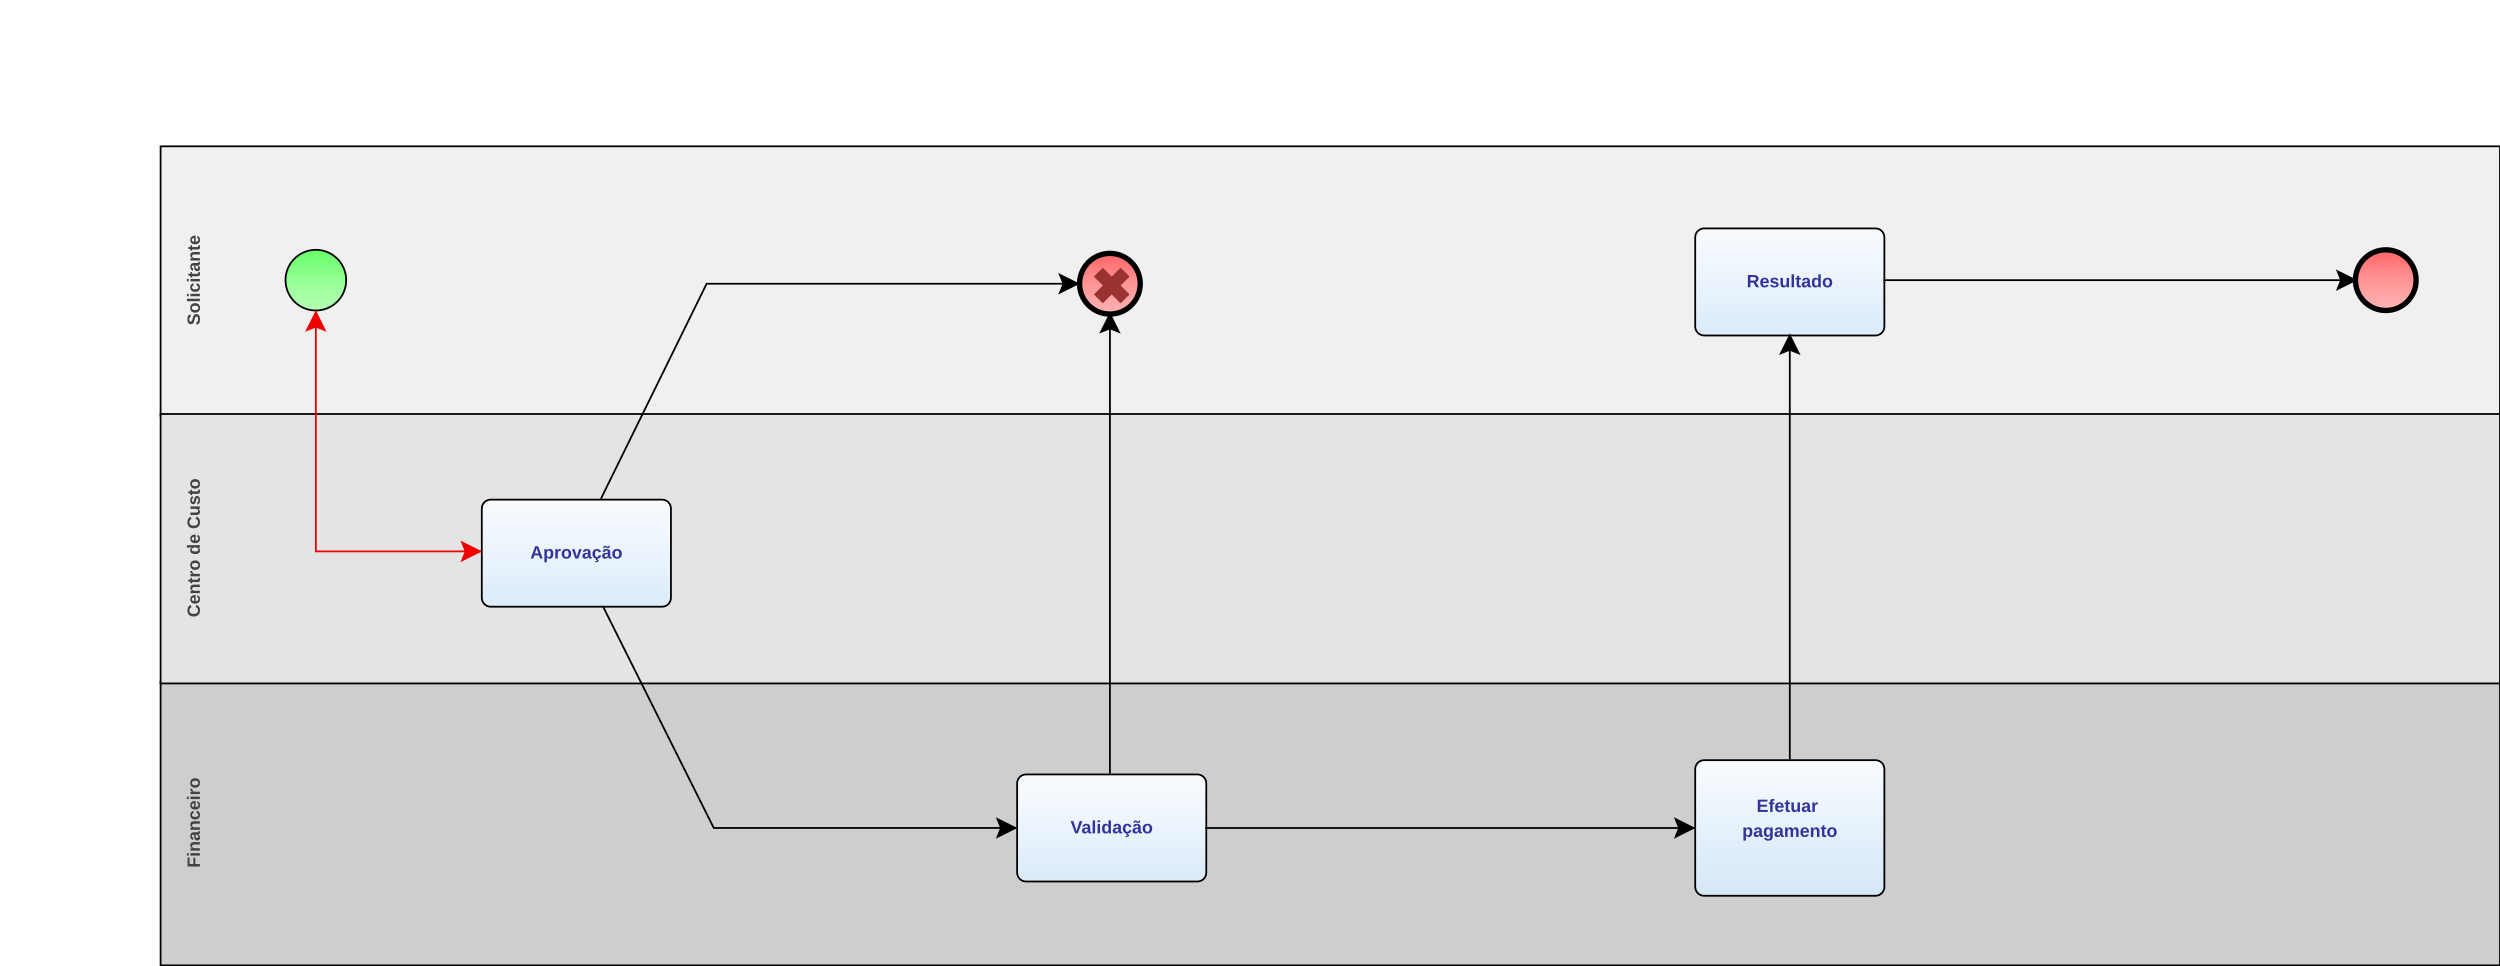
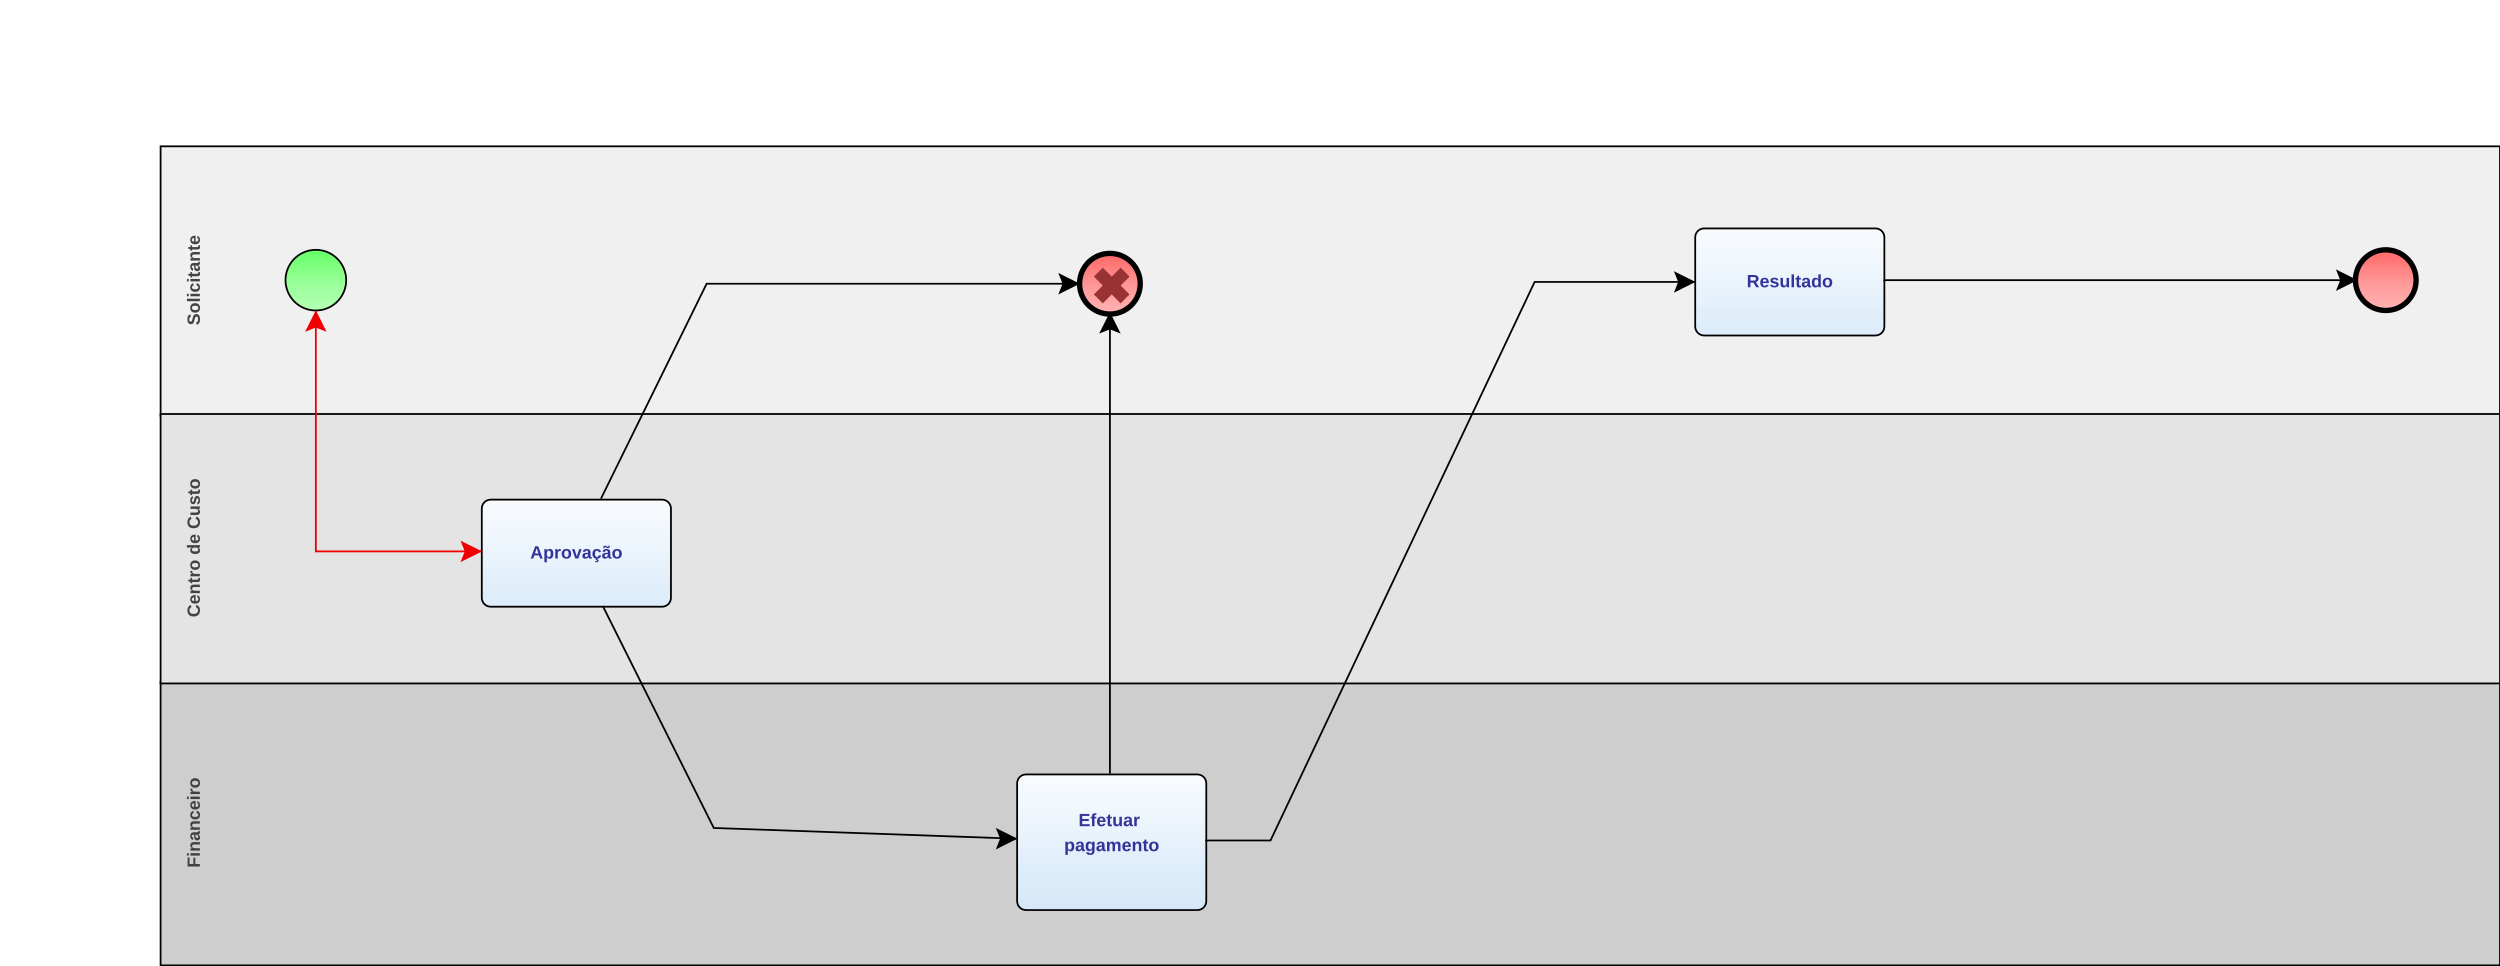
<svg xmlns="http://www.w3.org/2000/svg" xmlns:xlink="http://www.w3.org/1999/xlink" style="stroke-dasharray:none; shape-rendering:auto; font-family:'Arial'; text-rendering:auto; fill-opacity:1; color-interpolation:auto; color-rendering:auto; font-size:12; fill:black; stroke:black; image-rendering:auto; stroke-miterlimit:10; stroke-linecap:square; stroke-linejoin:miter; font-style:normal; stroke-width:1; stroke-dashoffset:0; font-weight:normal; stroke-opacity:1;" contentScriptType="text/ecmascript" preserveAspectRatio="xMidYMid meet" zoomAndPan="magnify" version="1.0" contentStyleType="text/css" xml:xlink="http://www.w3.org/1999/xlink" width="1401" height="541">
  <rect x="90" y="82" width="1311" height="151" ry="0" rx="0" style="stroke:#000000; fill:#F0F0F0" />
  <g componentSequence="16">
    <text x="-157" y="98" transform="rotate(270)" text-anchor="middle" style="font-weight:bold;font-size:10px;stroke:none; fill:#434343">
      <tspan dy="14" x="-157">Solicitante</tspan>
    </text>
  </g>
  <rect x="90" y="382" width="1311" height="159" ry="0" rx="0" style="stroke:#000000; fill:#CECECE" />
  <g componentSequence="18">
    <text x="-461" y="98" transform="rotate(270)" text-anchor="middle" style="font-weight:bold;font-size:10px;stroke:none; fill:#434343">
      <tspan dy="14" x="-461">Financeiro</tspan>
    </text>
  </g>
  <rect x="90" y="232" width="1311" height="151" ry="0" rx="0" style="stroke:#000000; fill:#E4E4E4" />
  <g componentSequence="17">
    <text x="-307" y="98" transform="rotate(270)" text-anchor="middle" style="font-weight:bold;font-size:10px;stroke:none; fill:#434343">
      <tspan dy="14" x="-307">Centro de Custo</tspan>
    </text>
  </g>
  <g sequence="1">
-     <ellipse cx="177" cy="157" rx="17" ry="17" stroke-width="1" style="fill:url(#linearGradient66FF6696FF96B6FFB6_1852767729);" stroke="336633" />
+     <ellipse cx="177" cy="157" rx="17" ry="17" stroke-width="1" style="fill:url(#linearGradient66FF6696FF96B6FFB6_1417534405);" stroke="336633" />
  </g>
  <g sequence="2">
-     <rect x="270" y="280" width="106" height="60" ry="5" rx="5" style="fill:url(#linearGradientF8FBFEEDF5FCDEEDFAD4E7F8E2E5E9_1621696076);" stroke="191970" />
+     <rect x="270" y="280" width="106" height="60" ry="5" rx="5" style="fill:url(#linearGradientF8FBFEEDF5FCDEEDFAD4E7F8E2E5E9_1522151226);" stroke="191970" />
  </g>
  <g componentSequence="2">
    <text x="323" y="299" text-anchor="middle" style="font-weight:bold;font-size:10px;stroke:none; fill:#333399">
      <tspan dy="14" x="323">Aprovação</tspan>
    </text>
  </g>
  <g sequence="3">
-     <rect x="570" y="434" width="106" height="60" ry="5" rx="5" style="fill:url(#linearGradientF8FBFEEDF5FCDEEDFAD4E7F8E2E5E9_1687590529);" stroke="191970" />
+     <rect x="570" y="434" width="106" height="76" ry="5" rx="5" style="fill:url(#linearGradientF8FBFEEDF5FCDEEDFAD4E7F8E2E5E9_1585819829);" stroke="191970" />
  </g>
  <g componentSequence="3">
-     <text x="623" y="453" text-anchor="middle" style="font-weight:bold;font-size:10px;stroke:none; fill:#333399">
-       <tspan dy="14" x="623">Validação</tspan>
-     </text>
-   </g>
-   <g sequence="4">
-     <rect x="950" y="426" width="106" height="76" ry="5" rx="5" style="fill:url(#linearGradientF8FBFEEDF5FCDEEDFAD4E7F8E2E5E9_563352695);" stroke="191970" />
-   </g>
-   <g componentSequence="4">
-     <text x="1003" y="441" text-anchor="middle" style="font-weight:bold;font-size:10px;stroke:none; fill:#333399">
-       <tspan dy="14" x="1003">Efetuar</tspan>
-       <tspan dy="14" x="1003">pagamento</tspan>
+     <text x="623" y="449" text-anchor="middle" style="font-weight:bold;font-size:10px;stroke:none; fill:#333399">
+       <tspan dy="14" x="623">Efetuar</tspan>
+       <tspan dy="14" x="623">pagamento</tspan>
    </text>
  </g>
  <g sequence="8">
-     <rect x="950" y="128" width="106" height="60" ry="5" rx="5" style="fill:url(#linearGradientF8FBFEEDF5FCDEEDFAD4E7F8E2E5E9_948757697);" stroke="191970" />
+     <rect x="950" y="128" width="106" height="60" ry="5" rx="5" style="fill:url(#linearGradientF8FBFEEDF5FCDEEDFAD4E7F8E2E5E9_461841665);" stroke="191970" />
  </g>
  <g componentSequence="8">
    <text x="1003" y="147" text-anchor="middle" style="font-weight:bold;font-size:10px;stroke:none; fill:#333399">
      <tspan dy="14" x="1003">Resultado</tspan>
    </text>
  </g>
  <g sequence="9">
-     <ellipse cx="622" cy="159" rx="17" ry="17" stroke-width="3" style="fill:url(#linearGradientFF6666FF9696FFB6B6_285202146);" stroke="993333" />
+     <ellipse cx="622" cy="159" rx="17" ry="17" stroke-width="3" style="fill:url(#linearGradientFF6666FF9696FFB6B6_564028999);" stroke="993333" />
  </g>
  <g sequence="9">
    <polygon points=" 613 155 618 150 623 155 628 150 633 155 628 160 633 165 628 170 623 165 618 170 613 165 618 160" style="stroke:none; fill:#993333" />
  </g>
  <g sequence="14">
-     <ellipse cx="1337" cy="157" rx="17" ry="17" stroke-width="3" style="fill:url(#linearGradientFF6666FF9696FFB6B6_1074624738);" stroke="993333" />
+     <ellipse cx="1337" cy="157" rx="17" ry="17" stroke-width="3" style="fill:url(#linearGradientFF6666FF9696FFB6B6_710303409);" stroke="993333" />
  </g>
  <g componentSequence="5">
    <text x="187" y="288" style="font-size:10px;font-weight:none;stroke:none; fill:#333399" text-anchor="left" />
-   </g>
-   <g componentSequence="6">
-     <text x="425" y="464" style="font-size:10px;font-weight:none;stroke:none; fill:#333399" text-anchor="left" />
-   </g>
-   <g componentSequence="7">
-     <text x="823" y="464" style="font-size:10px;font-weight:none;stroke:none; fill:#333399" text-anchor="left" />
-   </g>
-   <g componentSequence="10">
-     <text x="1013" y="307" style="font-size:10px;font-weight:none;stroke:none; fill:#333399" text-anchor="left" />
  </g>
  <g componentSequence="12">
    <text x="443" y="159" style="font-size:10px;font-weight:none;stroke:none; fill:#333399" text-anchor="left" />
  </g>
  <g componentSequence="13">
    <text x="632" y="305" style="font-size:10px;font-weight:none;stroke:none; fill:#333399" text-anchor="left" />
  </g>
  <g componentSequence="15">
    <text x="1198" y="157" style="font-size:10px;font-weight:none;stroke:none; fill:#333399" text-anchor="left" />
  </g>
+   <g componentSequence="19">
+     <text x="807" y="291" style="font-size:10px;font-weight:none;stroke:none; fill:#333399" text-anchor="left" />
+   </g>
+   <g componentSequence="6">
+     <text x="425" y="465" style="font-size:10px;font-weight:none;stroke:none; fill:#333399" text-anchor="left" />
+   </g>
  <path style="fill:none; stroke:#F00000;stroke-width:1" d="M177.0 175.0 L177.0 309.0 L269.0 309.0" />
  <polygon style="fill:#F00000; stroke:#F00000;" points=" 259 304 269 309 259 314 261 309" />
  <polygon style="fill:#F00000; stroke:#F00000;" points=" 172 185 177 175 182 185 177 183" />
-   <path style="fill:none; stroke:#000000;stroke-width:1" d="M338.0 340.0 L400.0 464.0 L569.0 464.0" />
-   <polygon style="fill:#000000; stroke:#000000;" points=" 559 459 569 464 559 469 561 464" />
+   <path style="fill:none; stroke:#000000;stroke-width:1" d="M338.0 340.0 L400.0 464.0 L569.0 470.0" />
+   <polygon style="fill:#000000; stroke:#000000;" points=" 559 465 569 470 559 475 561 470" />
  <path style="fill:none; stroke:#000000;stroke-width:1" d="M337.0 279.0 L396.0 159.0 L604.0 159.0" />
  <polygon style="fill:#000000; stroke:#000000;" points=" 594 154 604 159 594 164 596 159" />
-   <path style="fill:none; stroke:#000000;stroke-width:1" d="M676.0 464.0 L949.0 464.0" />
-   <polygon style="fill:#000000; stroke:#000000;" points=" 939 459 949 464 939 469 941 464" />
  <path style="fill:none; stroke:#000000;stroke-width:1" d="M622.0 433.0 L622.0 176.0" />
  <polygon style="fill:#000000; stroke:#000000;" points=" 617 186 622 176 627 186 622 184" />
-   <path style="fill:none; stroke:#000000;stroke-width:1" d="M1003.0 425.0 L1003.0 188.0" />
-   <polygon style="fill:#000000; stroke:#000000;" points=" 998 198 1003 188 1008 198 1003 196" />
  <path style="fill:none; stroke:#000000;stroke-width:1" d="M1056.0 157.0 L1320.0 157.0" />
  <polygon style="fill:#000000; stroke:#000000;" points=" 1310 152 1320 157 1310 162 1312 157" />
+   <path style="fill:none; stroke:#000000;stroke-width:1" d="M676.0 471.0 L712.0 471.0 L860.0 158.0 L949.0 158.0" />
+   <polygon style="fill:#000000; stroke:#000000;" points=" 939 153 949 158 939 163 941 158" />
  <defs>
-     <linearGradient xlink:href="#linearGradient66FF6696FF96B6FFB6" id="linearGradient66FF6696FF96B6FFB6_1852767729" x1="0" y1="140.0" x2="0" y2="175.0" gradientUnits="userSpaceOnUse" xlink:type="simple" xlink:actuate="onLoad" xlink:show="other" />
+     <linearGradient xlink:href="#linearGradient66FF6696FF96B6FFB6" id="linearGradient66FF6696FF96B6FFB6_1417534405" x1="0" y1="140.0" x2="0" y2="175.0" gradientUnits="userSpaceOnUse" xlink:type="simple" xlink:actuate="onLoad" xlink:show="other" />
    <linearGradient id="linearGradient66FF6696FF96B6FFB6">
      <stop style="stop-color:#66FF66;stop-opacity:1;" offset="0.0" id="stop66FF66" />
      <stop style="stop-color:#96FF96;stop-opacity:1;" offset="0.5" id="stop96FF96" />
      <stop style="stop-color:#B6FFB6;stop-opacity:1;" offset="1.0" id="stopB6FFB6" />
    </linearGradient>
-     <linearGradient xlink:href="#linearGradientF8FBFEEDF5FCDEEDFAD4E7F8E2E5E9" id="linearGradientF8FBFEEDF5FCDEEDFAD4E7F8E2E5E9_1621696076" x1="0" y1="280.0" x2="0" y2="386.0" gradientUnits="userSpaceOnUse" xlink:type="simple" xlink:actuate="onLoad" xlink:show="other" />
+     <linearGradient xlink:href="#linearGradientF8FBFEEDF5FCDEEDFAD4E7F8E2E5E9" id="linearGradientF8FBFEEDF5FCDEEDFAD4E7F8E2E5E9_1522151226" x1="0" y1="280.0" x2="0" y2="386.0" gradientUnits="userSpaceOnUse" xlink:type="simple" xlink:actuate="onLoad" xlink:show="other" />
    <linearGradient id="linearGradientF8FBFEEDF5FCDEEDFAD4E7F8E2E5E9">
      <stop style="stop-color:#F8FBFE;stop-opacity:1;" offset="0.0" id="stopF8FBFE" />
      <stop style="stop-color:#EDF5FC;stop-opacity:1;" offset="0.25" id="stopEDF5FC" />
      <stop style="stop-color:#DEEDFA;stop-opacity:1;" offset="0.5" id="stopDEEDFA" />
      <stop style="stop-color:#D4E7F8;stop-opacity:1;" offset="0.75" id="stopD4E7F8" />
      <stop style="stop-color:#E2E5E9;stop-opacity:1;" offset="1.0" id="stopE2E5E9" />
    </linearGradient>
-     <linearGradient xlink:href="#linearGradientF8FBFEEDF5FCDEEDFAD4E7F8E2E5E9" id="linearGradientF8FBFEEDF5FCDEEDFAD4E7F8E2E5E9_1687590529" x1="0" y1="434.0" x2="0" y2="540.0" gradientUnits="userSpaceOnUse" xlink:type="simple" xlink:actuate="onLoad" xlink:show="other" />
-     <linearGradient xlink:href="#linearGradientF8FBFEEDF5FCDEEDFAD4E7F8E2E5E9" id="linearGradientF8FBFEEDF5FCDEEDFAD4E7F8E2E5E9_563352695" x1="0" y1="426.0" x2="0" y2="532.0" gradientUnits="userSpaceOnUse" xlink:type="simple" xlink:actuate="onLoad" xlink:show="other" />
-     <linearGradient xlink:href="#linearGradientF8FBFEEDF5FCDEEDFAD4E7F8E2E5E9" id="linearGradientF8FBFEEDF5FCDEEDFAD4E7F8E2E5E9_948757697" x1="0" y1="128.0" x2="0" y2="234.0" gradientUnits="userSpaceOnUse" xlink:type="simple" xlink:actuate="onLoad" xlink:show="other" />
-     <linearGradient xlink:href="#linearGradientFF6666FF9696FFB6B6" id="linearGradientFF6666FF9696FFB6B6_285202146" x1="0" y1="142.0" x2="0" y2="177.0" gradientUnits="userSpaceOnUse" xlink:type="simple" xlink:actuate="onLoad" xlink:show="other" />
+     <linearGradient xlink:href="#linearGradientF8FBFEEDF5FCDEEDFAD4E7F8E2E5E9" id="linearGradientF8FBFEEDF5FCDEEDFAD4E7F8E2E5E9_1585819829" x1="0" y1="434.0" x2="0" y2="540.0" gradientUnits="userSpaceOnUse" xlink:type="simple" xlink:actuate="onLoad" xlink:show="other" />
+     <linearGradient xlink:href="#linearGradientF8FBFEEDF5FCDEEDFAD4E7F8E2E5E9" id="linearGradientF8FBFEEDF5FCDEEDFAD4E7F8E2E5E9_461841665" x1="0" y1="128.0" x2="0" y2="234.0" gradientUnits="userSpaceOnUse" xlink:type="simple" xlink:actuate="onLoad" xlink:show="other" />
+     <linearGradient xlink:href="#linearGradientFF6666FF9696FFB6B6" id="linearGradientFF6666FF9696FFB6B6_564028999" x1="0" y1="142.0" x2="0" y2="177.0" gradientUnits="userSpaceOnUse" xlink:type="simple" xlink:actuate="onLoad" xlink:show="other" />
    <linearGradient id="linearGradientFF6666FF9696FFB6B6">
      <stop style="stop-color:#FF6666;stop-opacity:1;" offset="0.0" id="stopFF6666" />
      <stop style="stop-color:#FF9696;stop-opacity:1;" offset="0.5" id="stopFF9696" />
      <stop style="stop-color:#FFB6B6;stop-opacity:1;" offset="1.0" id="stopFFB6B6" />
    </linearGradient>
-     <linearGradient xlink:href="#linearGradientFF6666FF9696FFB6B6" id="linearGradientFF6666FF9696FFB6B6_1074624738" x1="0" y1="140.0" x2="0" y2="175.0" gradientUnits="userSpaceOnUse" xlink:type="simple" xlink:actuate="onLoad" xlink:show="other" />
+     <linearGradient xlink:href="#linearGradientFF6666FF9696FFB6B6" id="linearGradientFF6666FF9696FFB6B6_710303409" x1="0" y1="140.0" x2="0" y2="175.0" gradientUnits="userSpaceOnUse" xlink:type="simple" xlink:actuate="onLoad" xlink:show="other" />
  </defs>
</svg>
